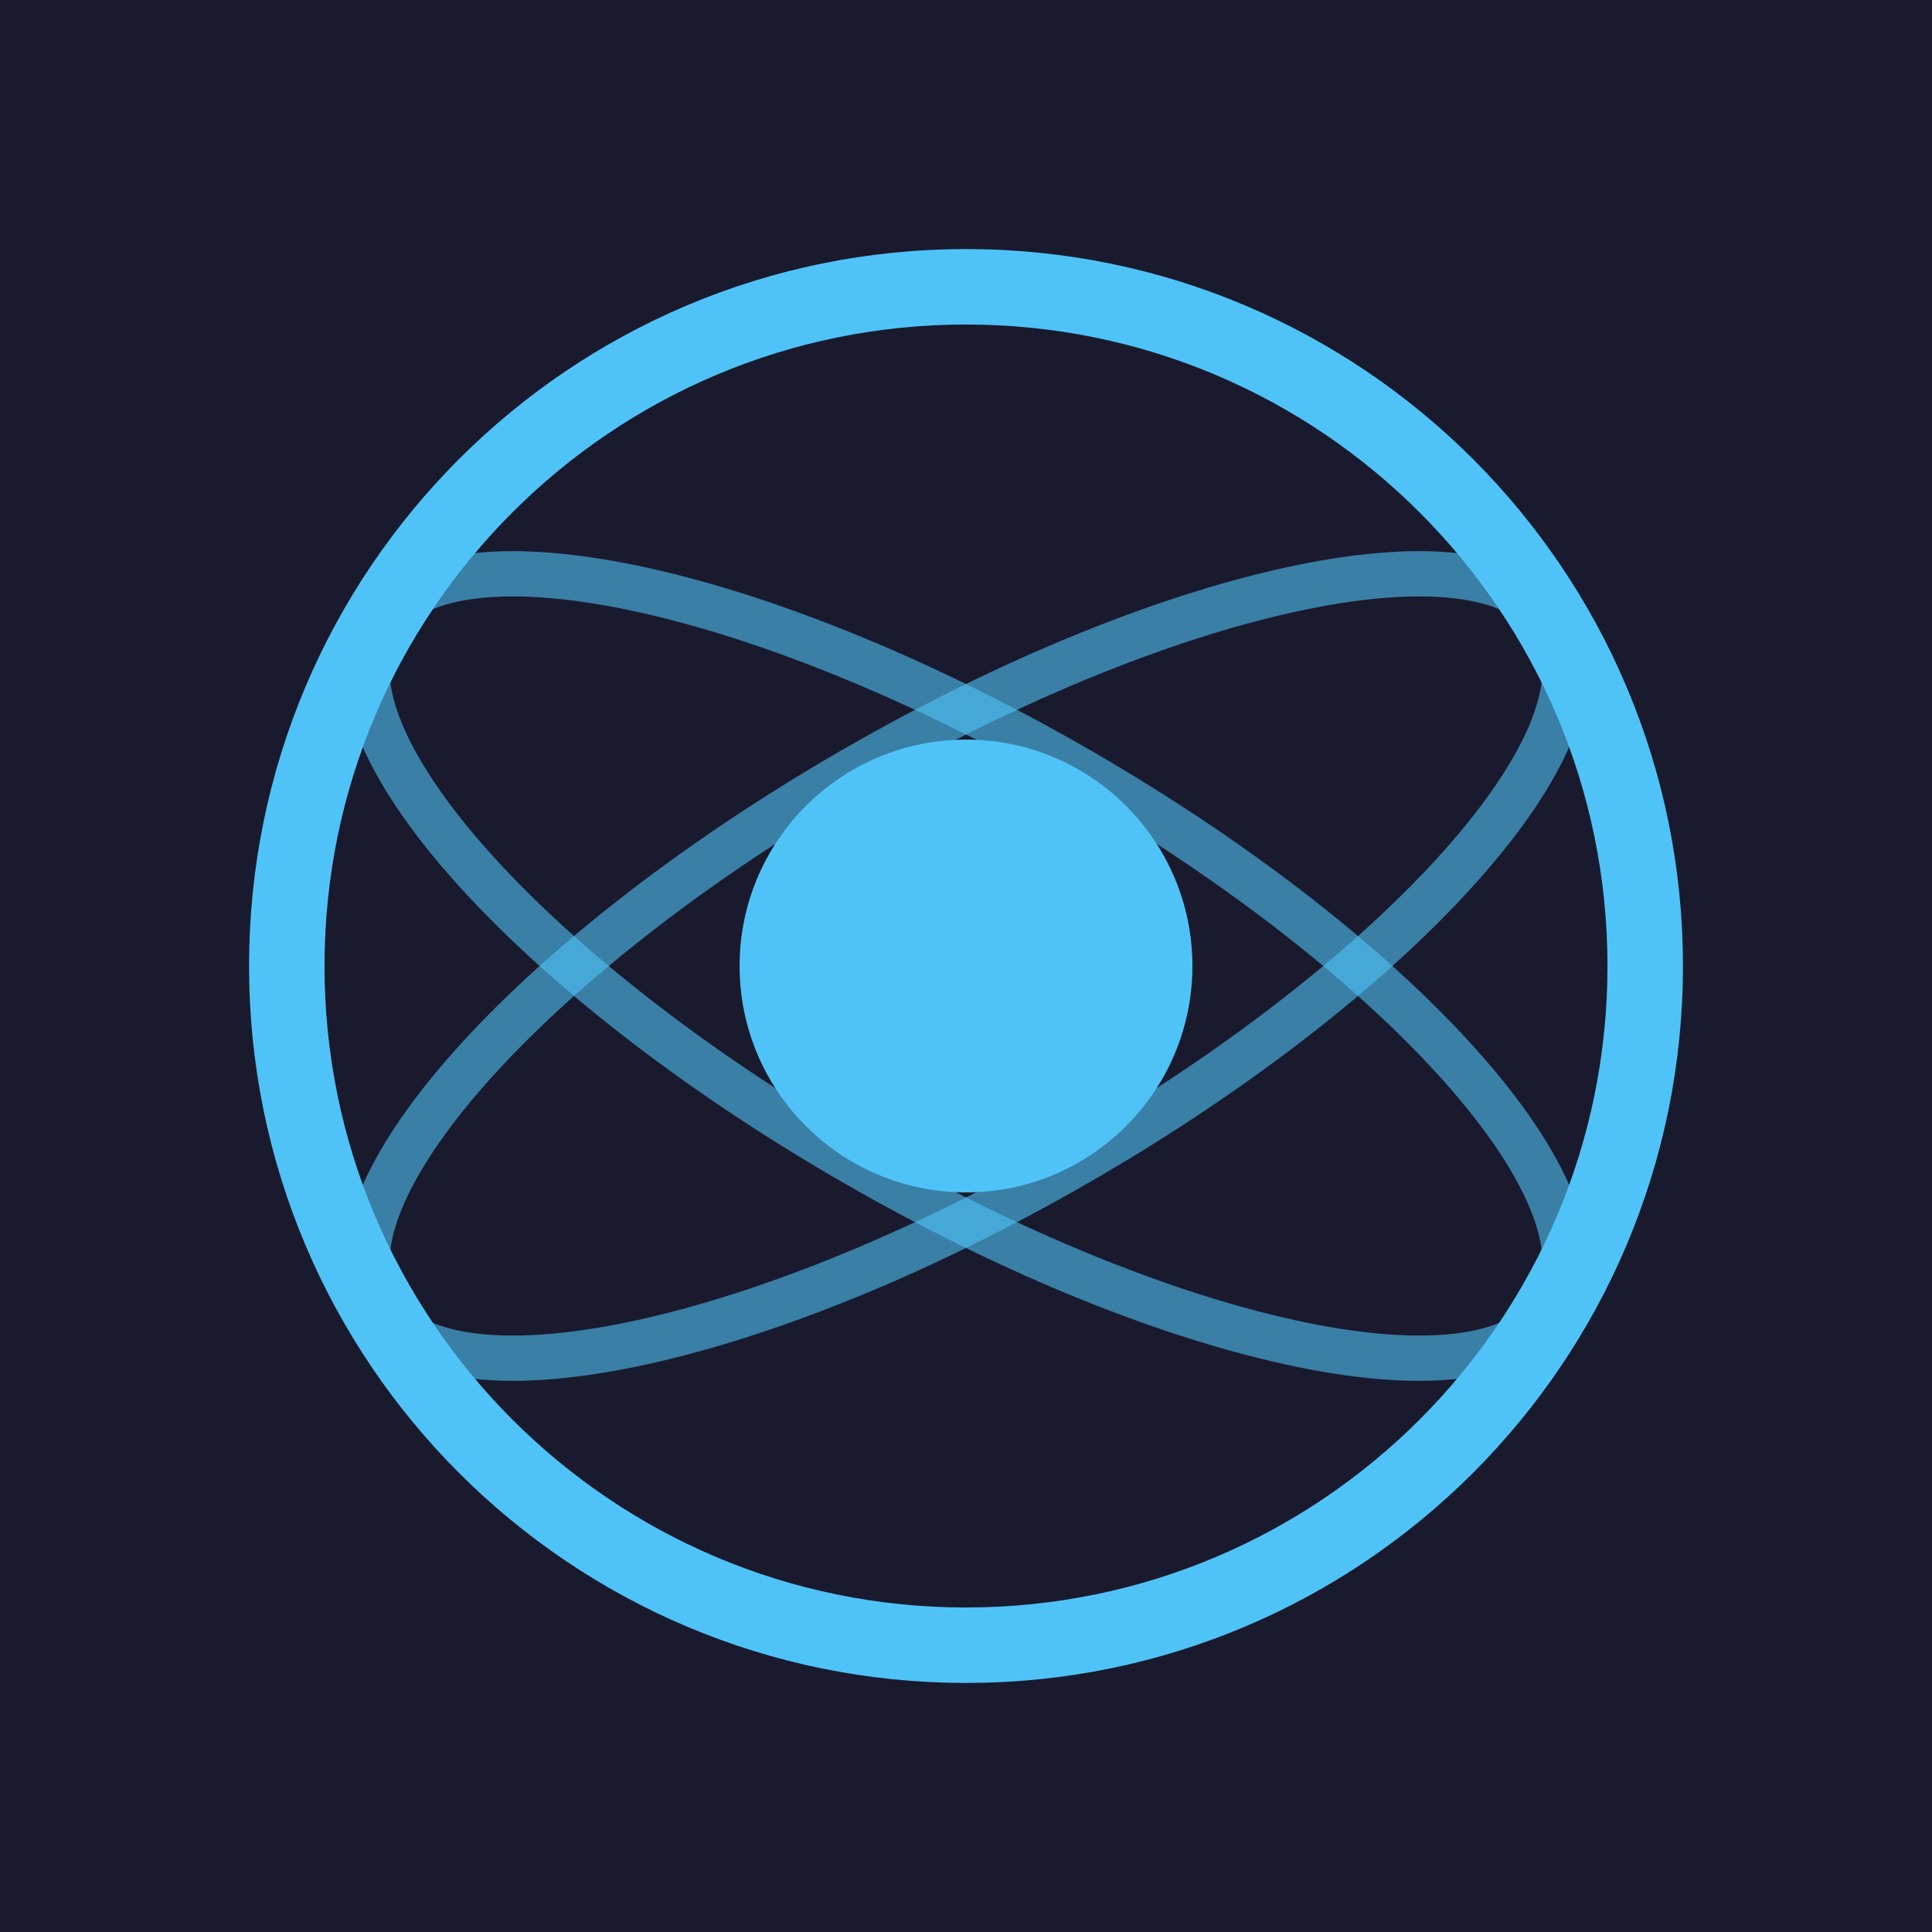
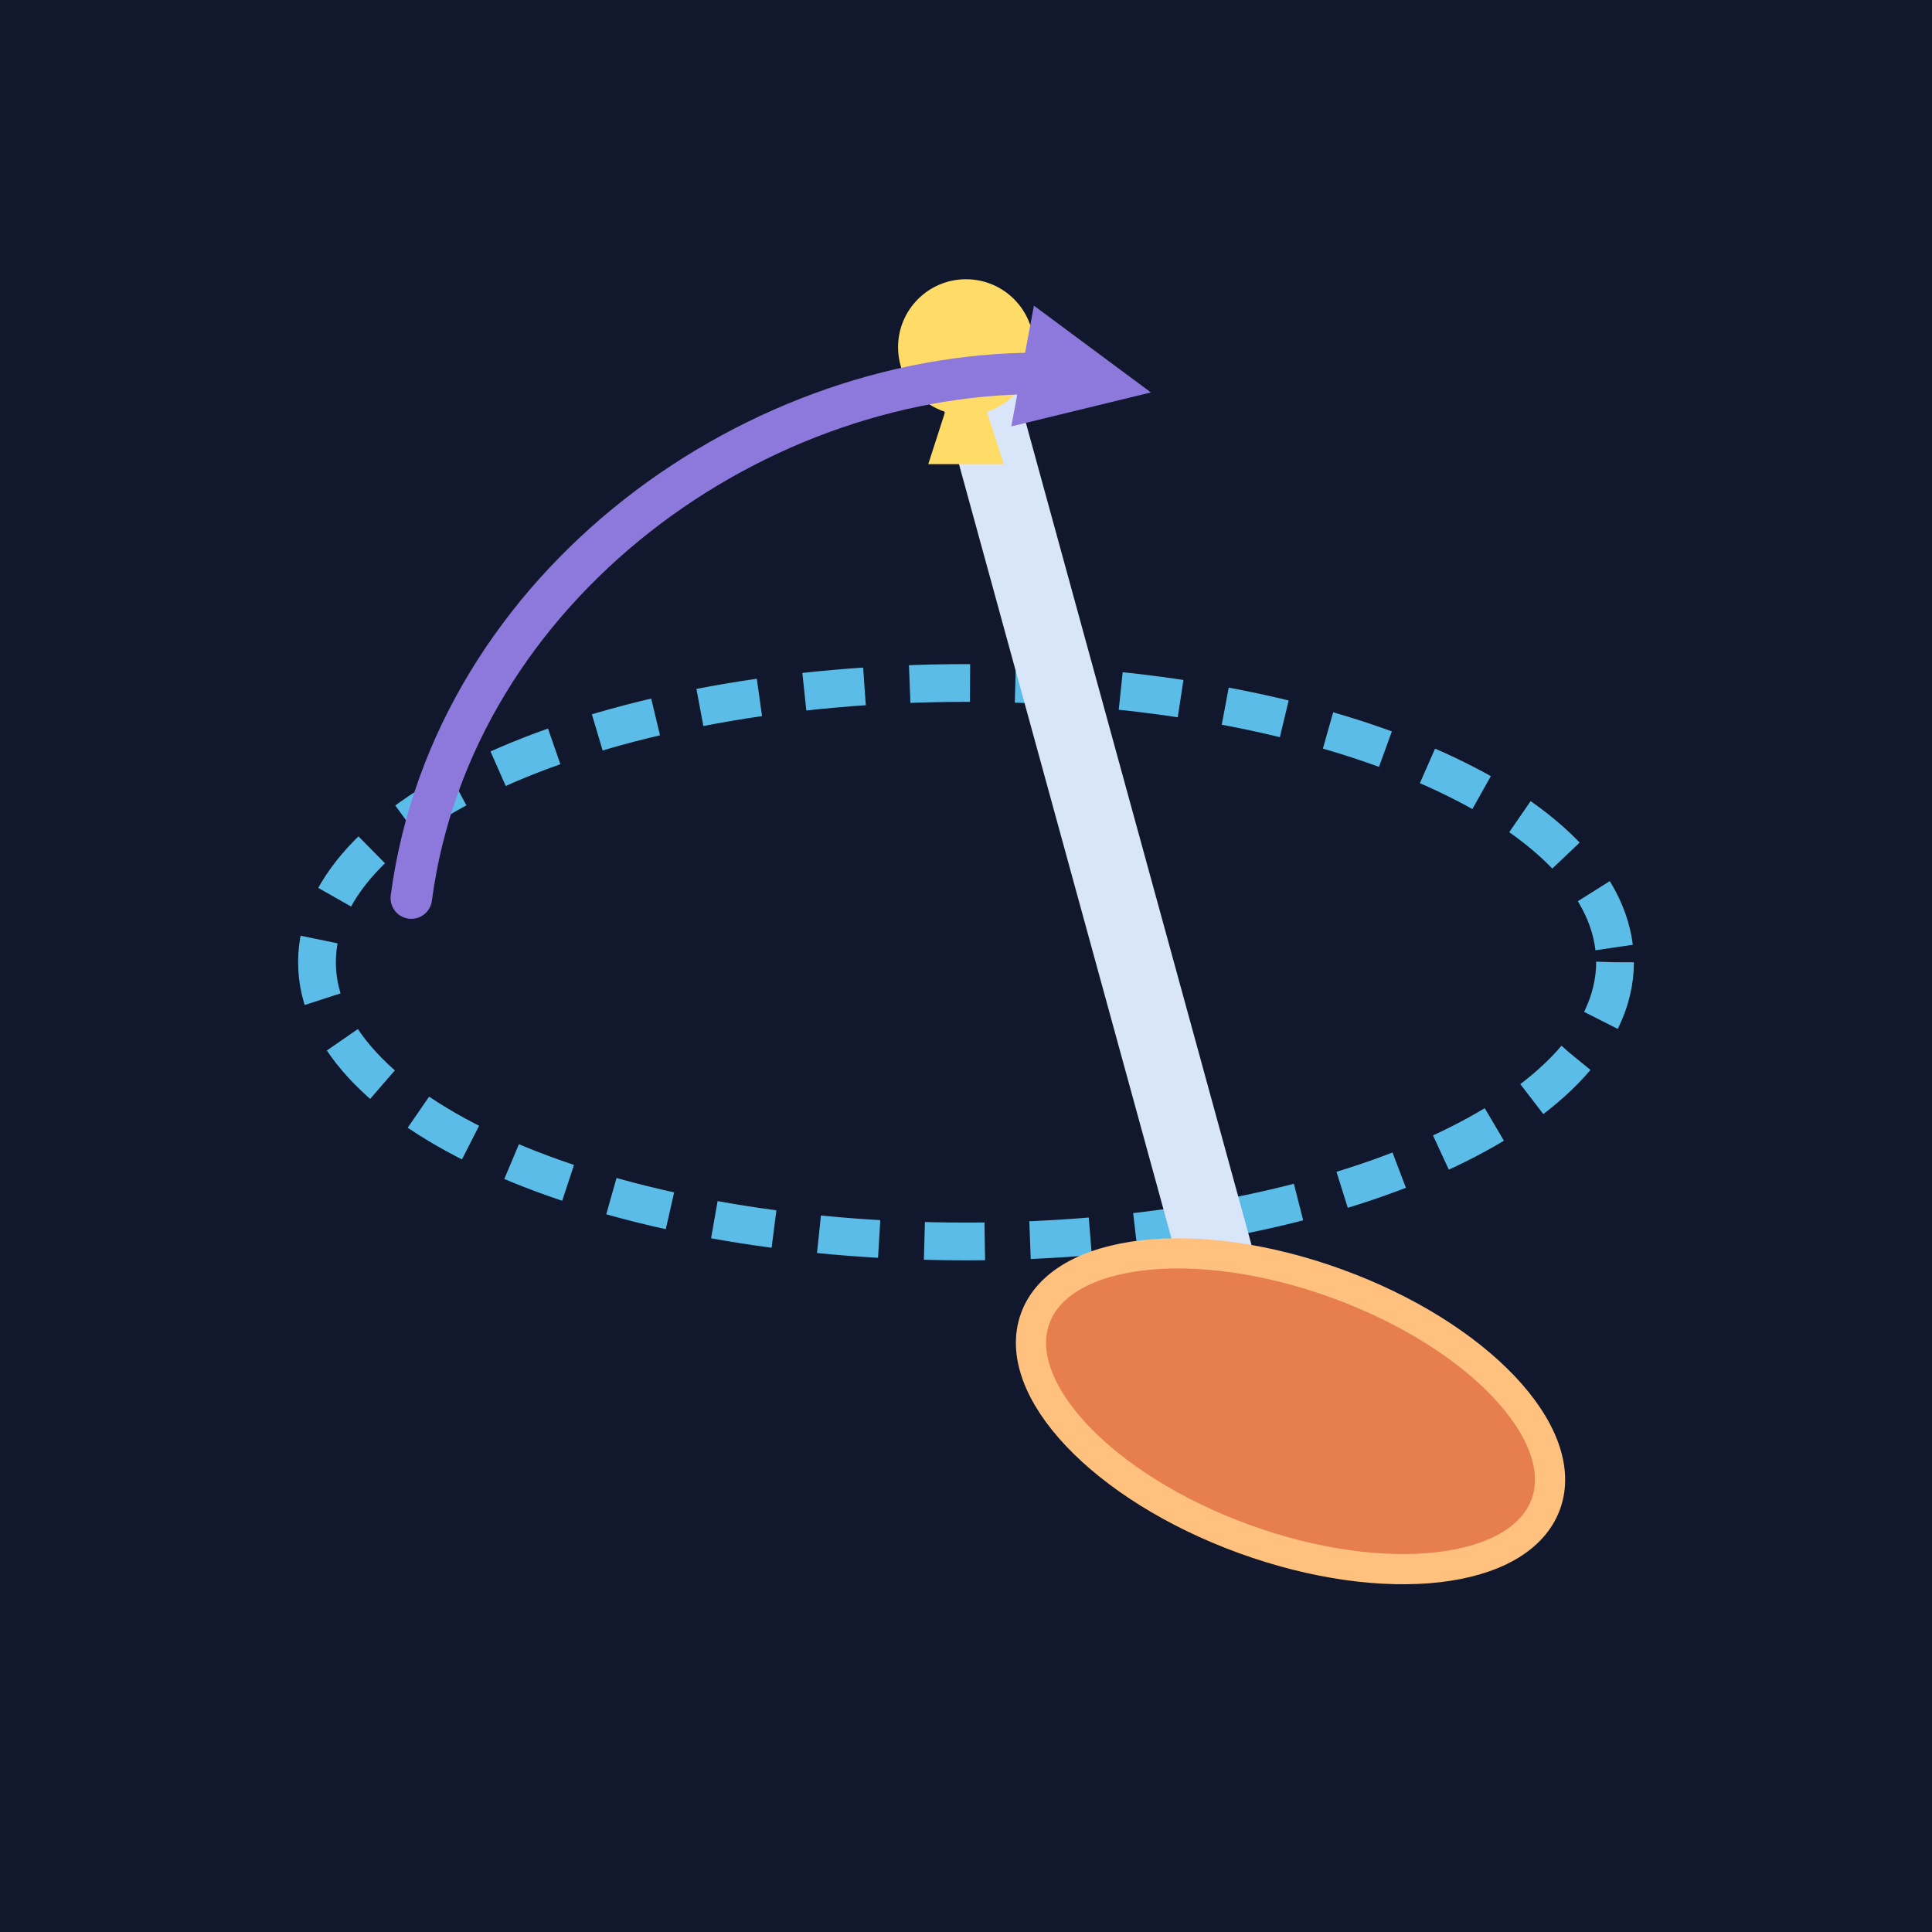
<svg xmlns="http://www.w3.org/2000/svg" viewBox="0 0 512 512">
-   <rect width="512" height="512" fill="#1a1a2e" />
-   <circle cx="256" cy="256" r="180" fill="none" stroke="#4fc3f7" stroke-width="20" />
-   <circle cx="256" cy="256" r="60" fill="#4fc3f7" />
-   <ellipse cx="256" cy="256" rx="180" ry="60" fill="none" stroke="#4fc3f7" stroke-width="12" opacity="0.6" transform="rotate(30 256 256)" />
-   <ellipse cx="256" cy="256" rx="180" ry="60" fill="none" stroke="#4fc3f7" stroke-width="12" opacity="0.6" transform="rotate(-30 256 256)" />
+   <rect width="512" height="512" fill="#11182d" />
+   <ellipse cx="256" cy="255" rx="172" ry="74" fill="none" stroke="#5bbde7" stroke-width="10" stroke-dasharray="16 12" />
+   <path d="M256 92L329 358" stroke="#d9e5f8" stroke-width="20" stroke-linecap="round" />
+   <ellipse cx="342" cy="374" rx="72" ry="36" fill="#e67e4e" stroke="#ffc17d" stroke-width="8" transform="rotate(20 342 374)" />
+   <path d="M256 92l-10 31h20z" fill="#ffdc68" />
+   <circle cx="256" cy="92" r="18" fill="#ffdc68" />
+   <path d="M109 238c11-83 92-141 170-139" fill="none" stroke="#8d78db" stroke-width="11" stroke-linecap="round" />
+   <path d="M274 81l31 23-37 9z" fill="#8d78db" />
</svg>
